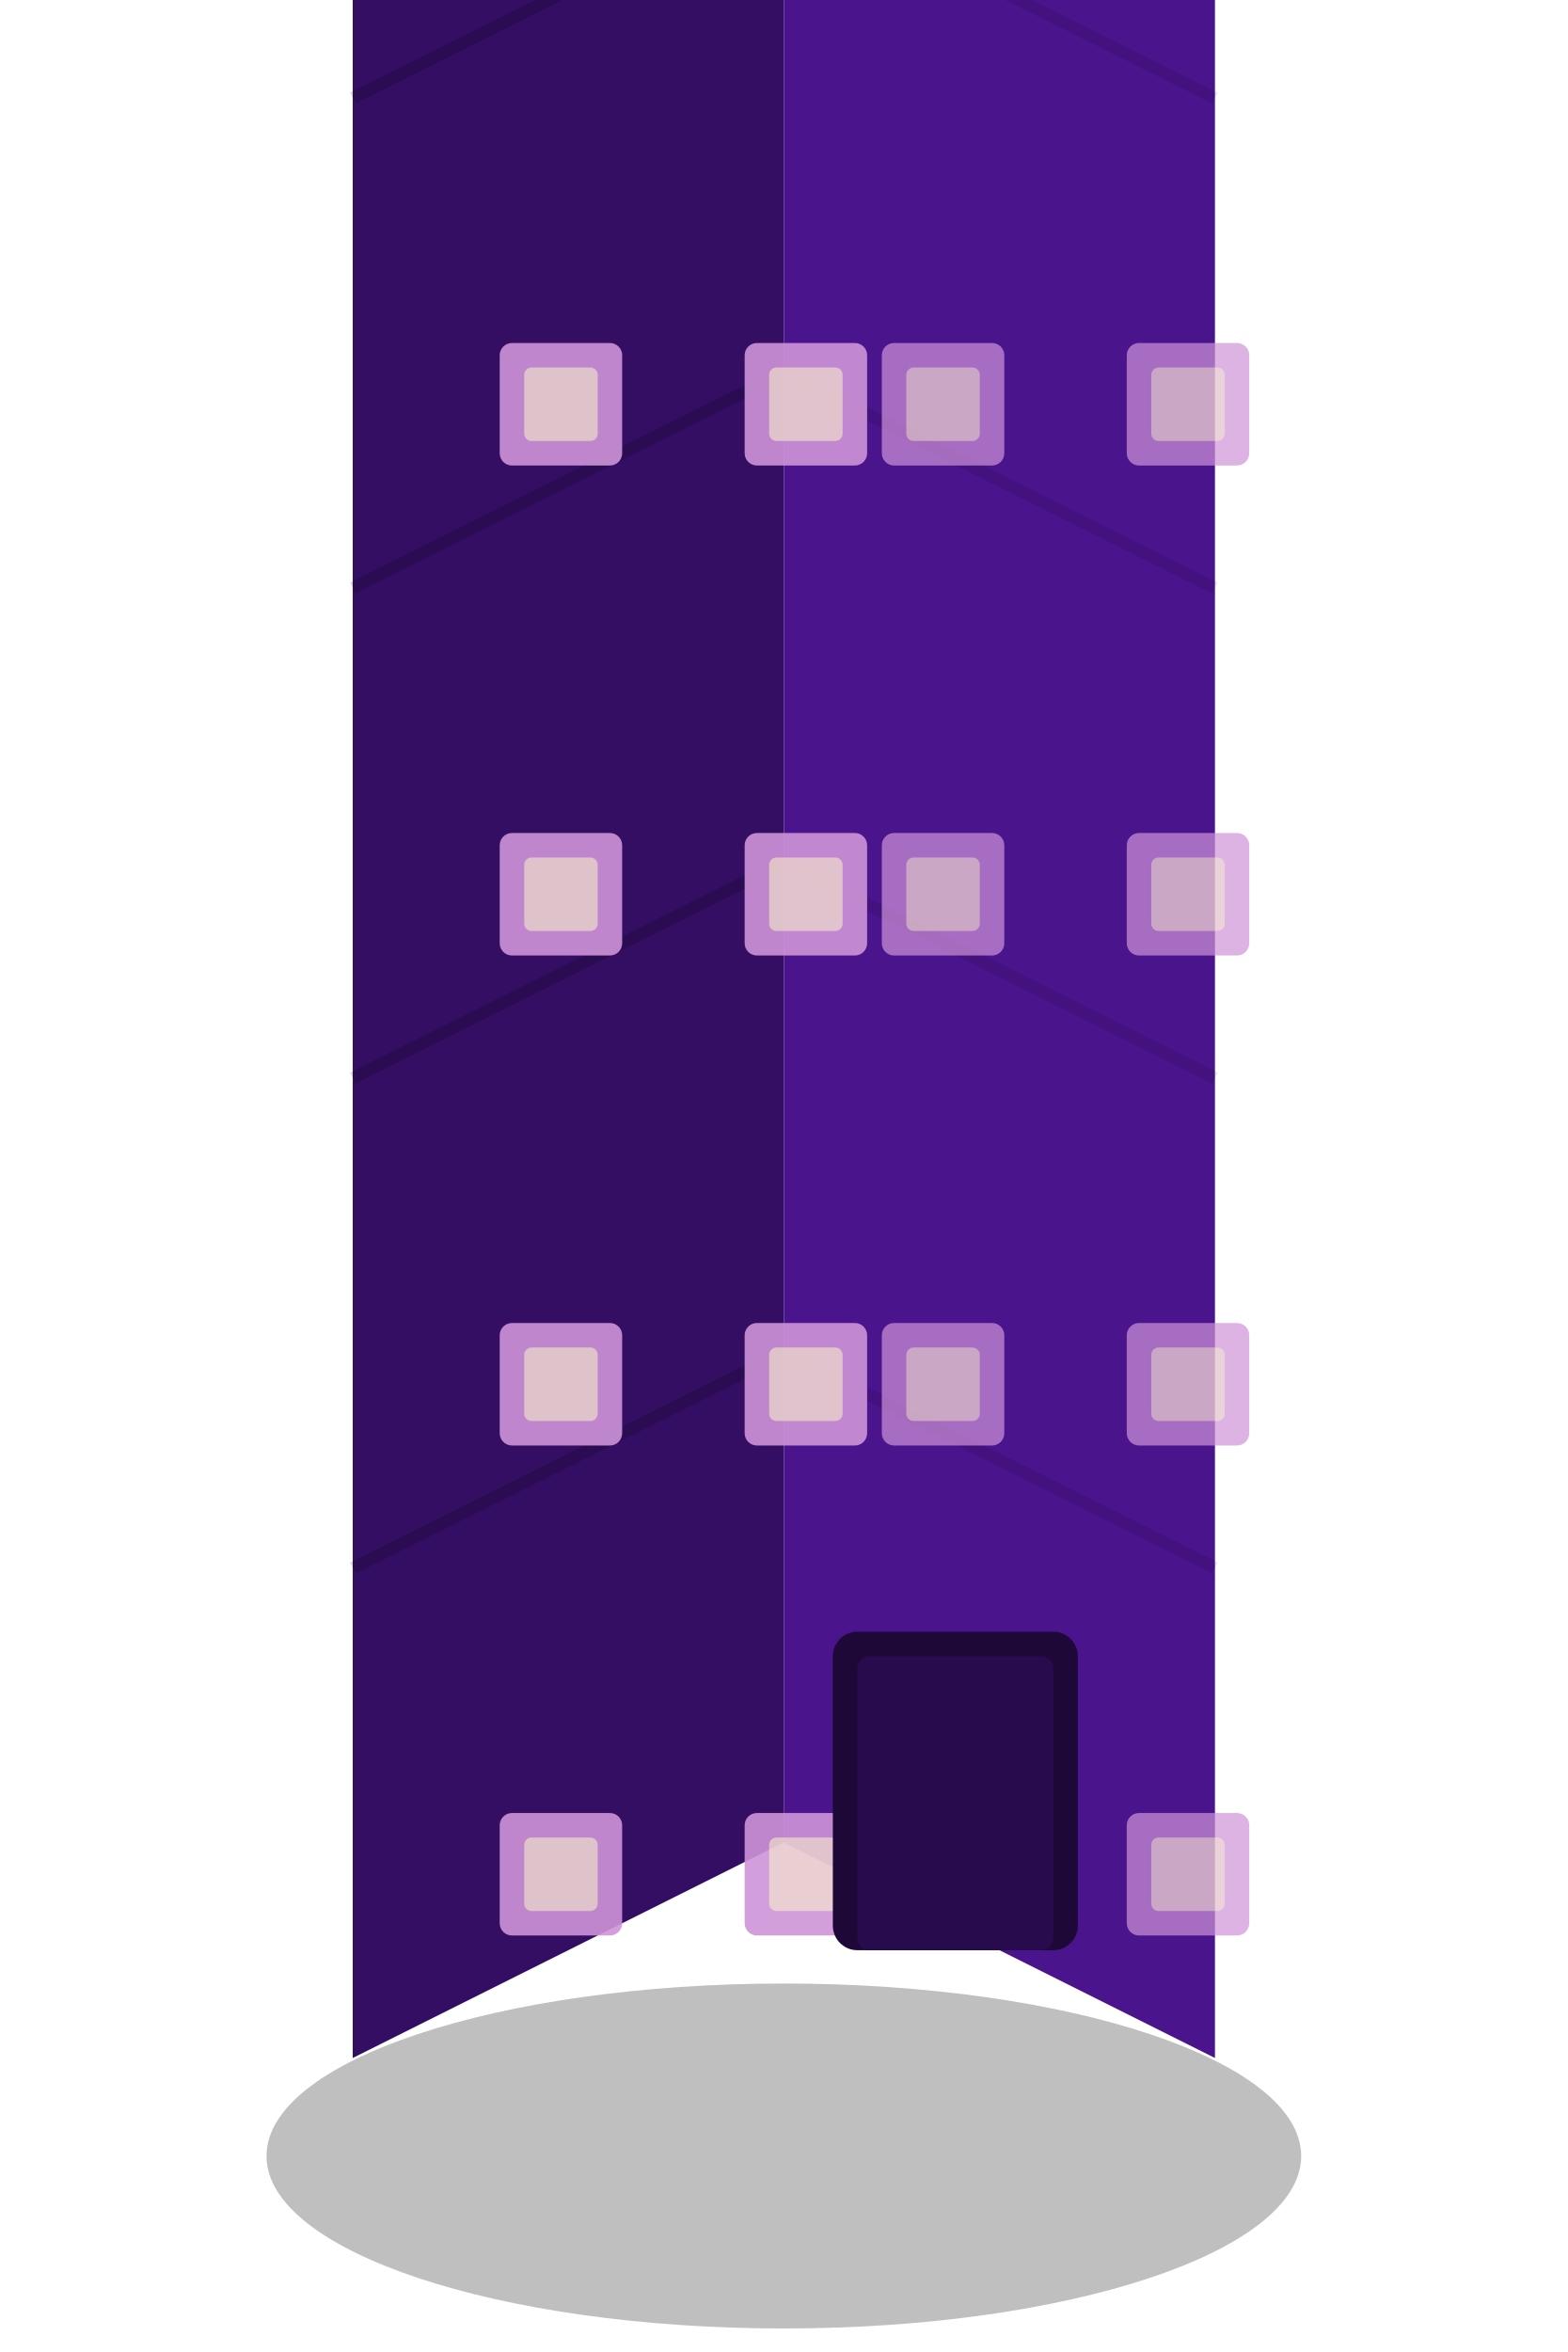
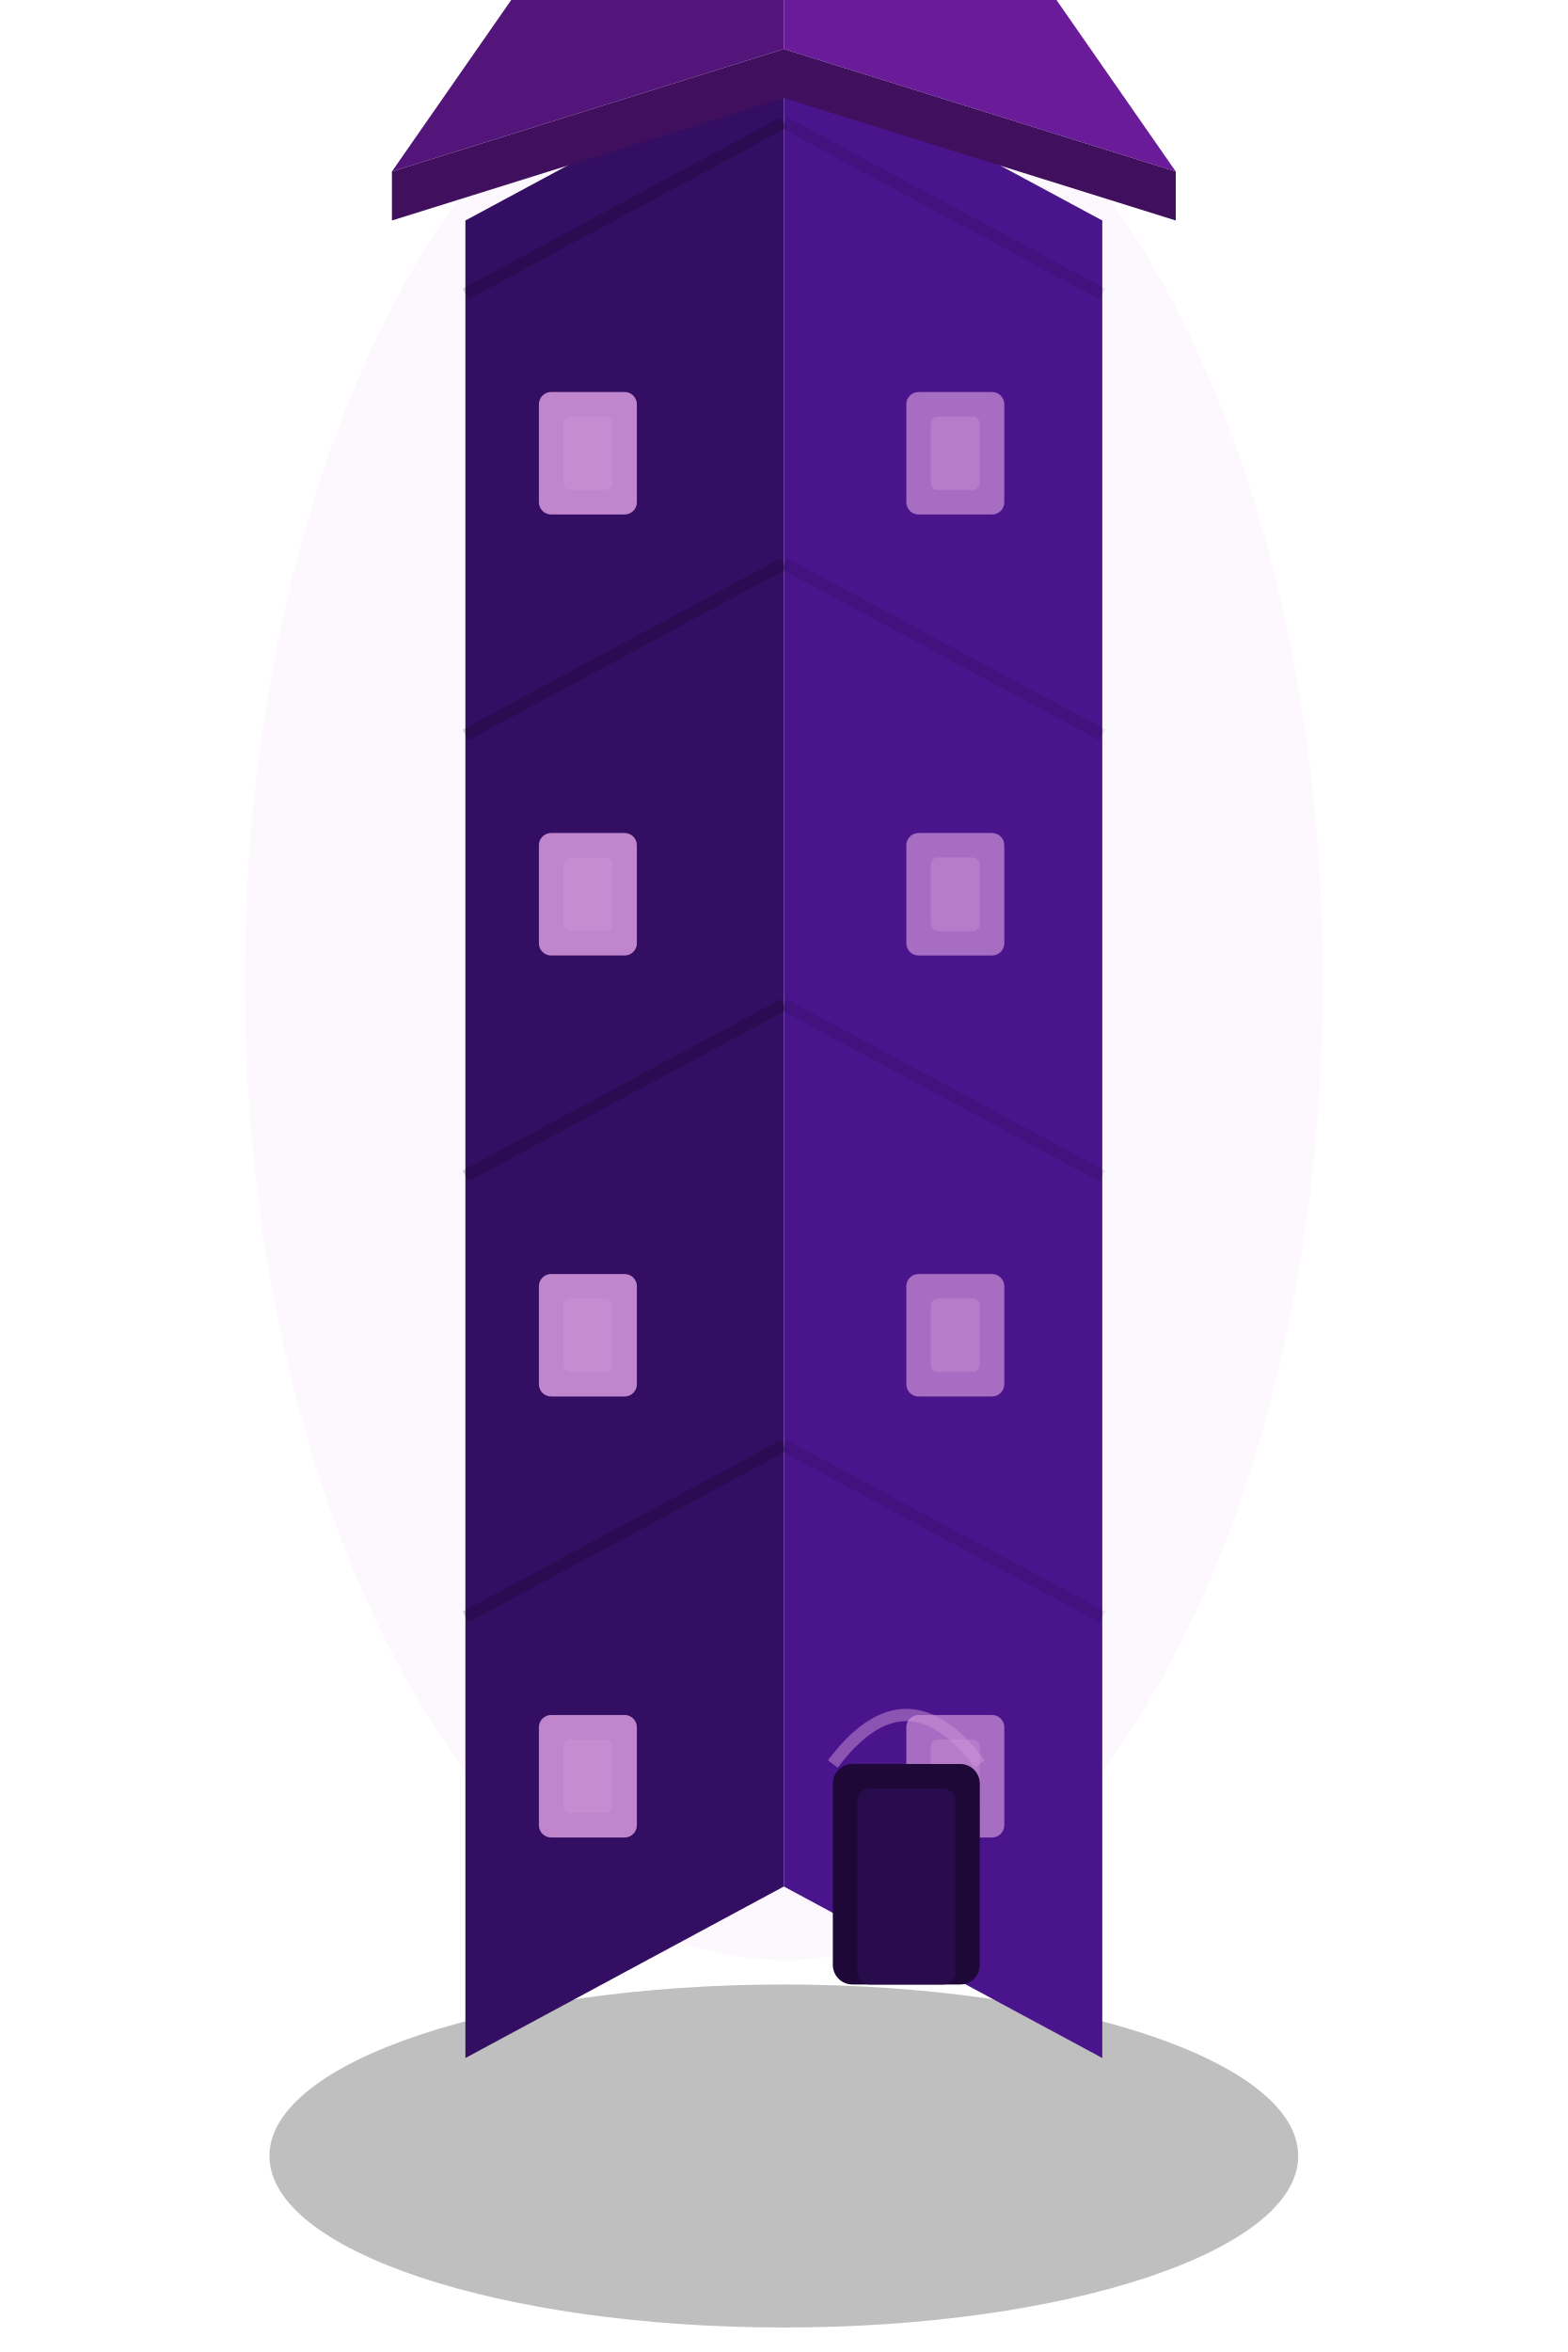
<svg xmlns="http://www.w3.org/2000/svg" width="64" height="96" viewBox="0 0 64 96">
-   <ellipse cx="32" cy="88" rx="21.12" ry="7.04" fill="rgba(0,0,0,0.25)" />
-   <polygon points="14.4,84 32,75.2 32,-24.8 14.4,-16" fill="rgb(51,14,98)" />
-   <polygon points="32,75.2 49.6,84 49.6,-16 32,-24.8" fill="#4A148C" />
-   <line x1="14.4" y1="64" x2="32" y2="55.2" stroke="rgba(0,0,0,0.15)" stroke-width="0.5" />
-   <line x1="32" y1="55.2" x2="49.6" y2="64" stroke="rgba(0,0,0,0.1)" stroke-width="0.5" />
-   <line x1="14.4" y1="44" x2="32" y2="35.2" stroke="rgba(0,0,0,0.15)" stroke-width="0.5" />
-   <line x1="32" y1="35.2" x2="49.6" y2="44" stroke="rgba(0,0,0,0.1)" stroke-width="0.5" />
-   <line x1="14.4" y1="24" x2="32" y2="15.2" stroke="rgba(0,0,0,0.15)" stroke-width="0.5" />
-   <line x1="32" y1="15.2" x2="49.6" y2="24" stroke="rgba(0,0,0,0.1)" stroke-width="0.5" />
-   <line x1="14.4" y1="4" x2="32" y2="-4.8" stroke="rgba(0,0,0,0.15)" stroke-width="0.5" />
-   <line x1="32" y1="-4.8" x2="49.6" y2="4" stroke="rgba(0,0,0,0.1)" stroke-width="0.5" />
-   <rect x="20.4" y="74" width="5" height="5" fill="#CE93D8" opacity="0.9" rx="0.5" />
-   <rect x="21.4" y="75" width="3" height="3" fill="rgba(255,255,200,0.5)" rx="0.3" />
-   <rect x="30.4" y="74" width="5" height="5" fill="#CE93D8" opacity="0.9" rx="0.5" />
-   <rect x="31.4" y="75" width="3" height="3" fill="rgba(255,255,200,0.5)" rx="0.3" />
-   <rect x="20.4" y="54" width="5" height="5" fill="#CE93D8" opacity="0.9" rx="0.5" />
-   <rect x="21.4" y="55" width="3" height="3" fill="rgba(255,255,200,0.5)" rx="0.3" />
-   <rect x="30.4" y="54" width="5" height="5" fill="#CE93D8" opacity="0.9" rx="0.5" />
-   <rect x="31.4" y="55" width="3" height="3" fill="rgba(255,255,200,0.5)" rx="0.3" />
-   <rect x="20.4" y="34" width="5" height="5" fill="#CE93D8" opacity="0.9" rx="0.5" />
-   <rect x="21.4" y="35" width="3" height="3" fill="rgba(255,255,200,0.5)" rx="0.3" />
-   <rect x="30.4" y="34" width="5" height="5" fill="#CE93D8" opacity="0.9" rx="0.5" />
-   <rect x="31.4" y="35" width="3" height="3" fill="rgba(255,255,200,0.5)" rx="0.3" />
-   <rect x="20.4" y="14" width="5" height="5" fill="#CE93D8" opacity="0.9" rx="0.5" />
-   <rect x="21.4" y="15" width="3" height="3" fill="rgba(255,255,200,0.5)" rx="0.3" />
-   <rect x="30.4" y="14" width="5" height="5" fill="#CE93D8" opacity="0.9" rx="0.5" />
-   <rect x="31.4" y="15" width="3" height="3" fill="rgba(255,255,200,0.5)" rx="0.3" />
-   <rect x="36" y="74" width="5" height="5" fill="#CE93D8" opacity="0.7" rx="0.5" />
-   <rect x="37" y="75" width="3" height="3" fill="rgba(255,255,200,0.4)" rx="0.3" />
-   <rect x="46" y="74" width="5" height="5" fill="#CE93D8" opacity="0.7" rx="0.5" />
-   <rect x="47" y="75" width="3" height="3" fill="rgba(255,255,200,0.4)" rx="0.3" />
-   <rect x="36" y="54" width="5" height="5" fill="#CE93D8" opacity="0.7" rx="0.5" />
-   <rect x="37" y="55" width="3" height="3" fill="rgba(255,255,200,0.4)" rx="0.3" />
-   <rect x="46" y="54" width="5" height="5" fill="#CE93D8" opacity="0.7" rx="0.5" />
-   <rect x="47" y="55" width="3" height="3" fill="rgba(255,255,200,0.4)" rx="0.3" />
-   <rect x="36" y="34" width="5" height="5" fill="#CE93D8" opacity="0.7" rx="0.5" />
-   <rect x="37" y="35" width="3" height="3" fill="rgba(255,255,200,0.4)" rx="0.3" />
-   <rect x="46" y="34" width="5" height="5" fill="#CE93D8" opacity="0.7" rx="0.5" />
-   <rect x="47" y="35" width="3" height="3" fill="rgba(255,255,200,0.4)" rx="0.3" />
-   <rect x="36" y="14" width="5" height="5" fill="#CE93D8" opacity="0.7" rx="0.5" />
-   <rect x="37" y="15" width="3" height="3" fill="rgba(255,255,200,0.4)" rx="0.3" />
-   <rect x="46" y="14" width="5" height="5" fill="#CE93D8" opacity="0.7" rx="0.5" />
-   <rect x="47" y="15" width="3" height="3" fill="rgba(255,255,200,0.4)" rx="0.3" />
-   <polygon points="12.4,-16 32,-26.8 32,-45" fill="rgb(84,21,123)" />
-   <polygon points="32,-26.8 51.6,-16 51.6,-18 32,-45" fill="#6A1B9A" />
-   <circle cx="32" cy="-47" r="2" fill="#CE93D8" />
-   <rect x="34" y="66.6" width="10" height="13" fill="rgb(29,8,56)" rx="1" />
-   <rect x="35" y="67.6" width="8" height="12" fill="rgb(40,11,77)" rx="0.5" />
-   <rect x="43.6" y="-24" width="4" height="8" fill="rgb(37,10,70)" rx="0.5" />
-   <line x1="47.6" y1="-28" x2="47.6" y2="-40" stroke="#5D4037" stroke-width="1" />
-   <polygon points="48.6,-40 57.6,-37 48.6,-34" fill="#CE93D8" />
+   <ellipse cx="32" cy="88" rx="21" ry="7" fill="rgba(0,0,0,0.25)" />
+   <ellipse cx="32" cy="40" rx="22" ry="40" fill="rgba(206,147,216,0.06)" />
+   <polygon points="19,84 32,77 32,2 19,9" fill="rgb(51,14,98)" />
+   <polygon points="32,77 45,84 45,9 32,2" fill="#4A148C" />
+   <line x1="19" y1="66" x2="32" y2="59" stroke="rgba(0,0,0,0.15)" stroke-width="0.5" />
+   <line x1="32" y1="59" x2="45" y2="66" stroke="rgba(0,0,0,0.1)" stroke-width="0.5" />
+   <line x1="19" y1="48" x2="32" y2="41" stroke="rgba(0,0,0,0.15)" stroke-width="0.5" />
+   <line x1="32" y1="41" x2="45" y2="48" stroke="rgba(0,0,0,0.1)" stroke-width="0.5" />
+   <line x1="19" y1="30" x2="32" y2="23" stroke="rgba(0,0,0,0.15)" stroke-width="0.5" />
+   <line x1="32" y1="23" x2="45" y2="30" stroke="rgba(0,0,0,0.1)" stroke-width="0.5" />
+   <line x1="19" y1="12" x2="32" y2="5" stroke="rgba(0,0,0,0.15)" stroke-width="0.5" />
+   <line x1="32" y1="5" x2="45" y2="12" stroke="rgba(0,0,0,0.1)" stroke-width="0.5" />
+   <polygon points="32,-16 16,7 32,2" fill="rgb(84,21,123)" />
+   <polygon points="32,-16 32,2 48,7" fill="#6A1B9A" />
+   <polygon points="16,7 32,2 48,7 48,9 32,4 16,9" fill="rgb(64,16,94)" />
+   <rect x="22" y="70" width="4" height="5" fill="#CE93D8" opacity="0.9" rx="0.5" />
+   <rect x="23" y="71" width="2" height="3" fill="rgba(206,147,216,0.5)" rx="0.3" />
+   <rect x="22" y="52" width="4" height="5" fill="#CE93D8" opacity="0.9" rx="0.5" />
+   <rect x="23" y="53" width="2" height="3" fill="rgba(206,147,216,0.5)" rx="0.3" />
+   <rect x="22" y="34" width="4" height="5" fill="#CE93D8" opacity="0.9" rx="0.5" />
+   <rect x="23" y="35" width="2" height="3" fill="rgba(206,147,216,0.5)" rx="0.3" />
+   <rect x="22" y="16" width="4" height="5" fill="#CE93D8" opacity="0.9" rx="0.5" />
+   <rect x="23" y="17" width="2" height="3" fill="rgba(206,147,216,0.5)" rx="0.3" />
+   <rect x="37" y="70" width="4" height="5" fill="#CE93D8" opacity="0.7" rx="0.5" />
+   <rect x="38" y="71" width="2" height="3" fill="rgba(206,147,216,0.4)" rx="0.3" />
+   <rect x="37" y="52" width="4" height="5" fill="#CE93D8" opacity="0.7" rx="0.5" />
+   <rect x="38" y="53" width="2" height="3" fill="rgba(206,147,216,0.4)" rx="0.3" />
+   <rect x="37" y="34" width="4" height="5" fill="#CE93D8" opacity="0.7" rx="0.5" />
+   <rect x="38" y="35" width="2" height="3" fill="rgba(206,147,216,0.4)" rx="0.3" />
+   <rect x="37" y="16" width="4" height="5" fill="#CE93D8" opacity="0.7" rx="0.5" />
+   <rect x="38" y="17" width="2" height="3" fill="rgba(206,147,216,0.4)" rx="0.3" />
+   <rect x="34" y="72" width="6" height="9" fill="rgb(29,8,56)" rx="0.8" />
+   <rect x="35" y="73" width="4" height="8" fill="rgb(40,12,75)" rx="0.5" />
+   <path d="M34,72 Q37,68 40,72" fill="none" stroke="#CE93D8" stroke-width="0.5" opacity="0.5" />
+   <polygon points="32,-22 29,-16 35,-16" fill="#CE93D8" opacity="0.9" />
+   <circle cx="32" cy="-19" r="2.5" fill="rgba(206,147,216,0.3)" />
+   <circle cx="32" cy="-19" r="1.5" fill="rgba(255,255,255,0.4)" />
+   <line x1="46" y1="-10" x2="46" y2="-22" stroke="rgb(84,21,123)" stroke-width="0.8" />
+   <polygon points="47,-22 54,-19 47,-16" fill="#CE93D8" />
</svg>
